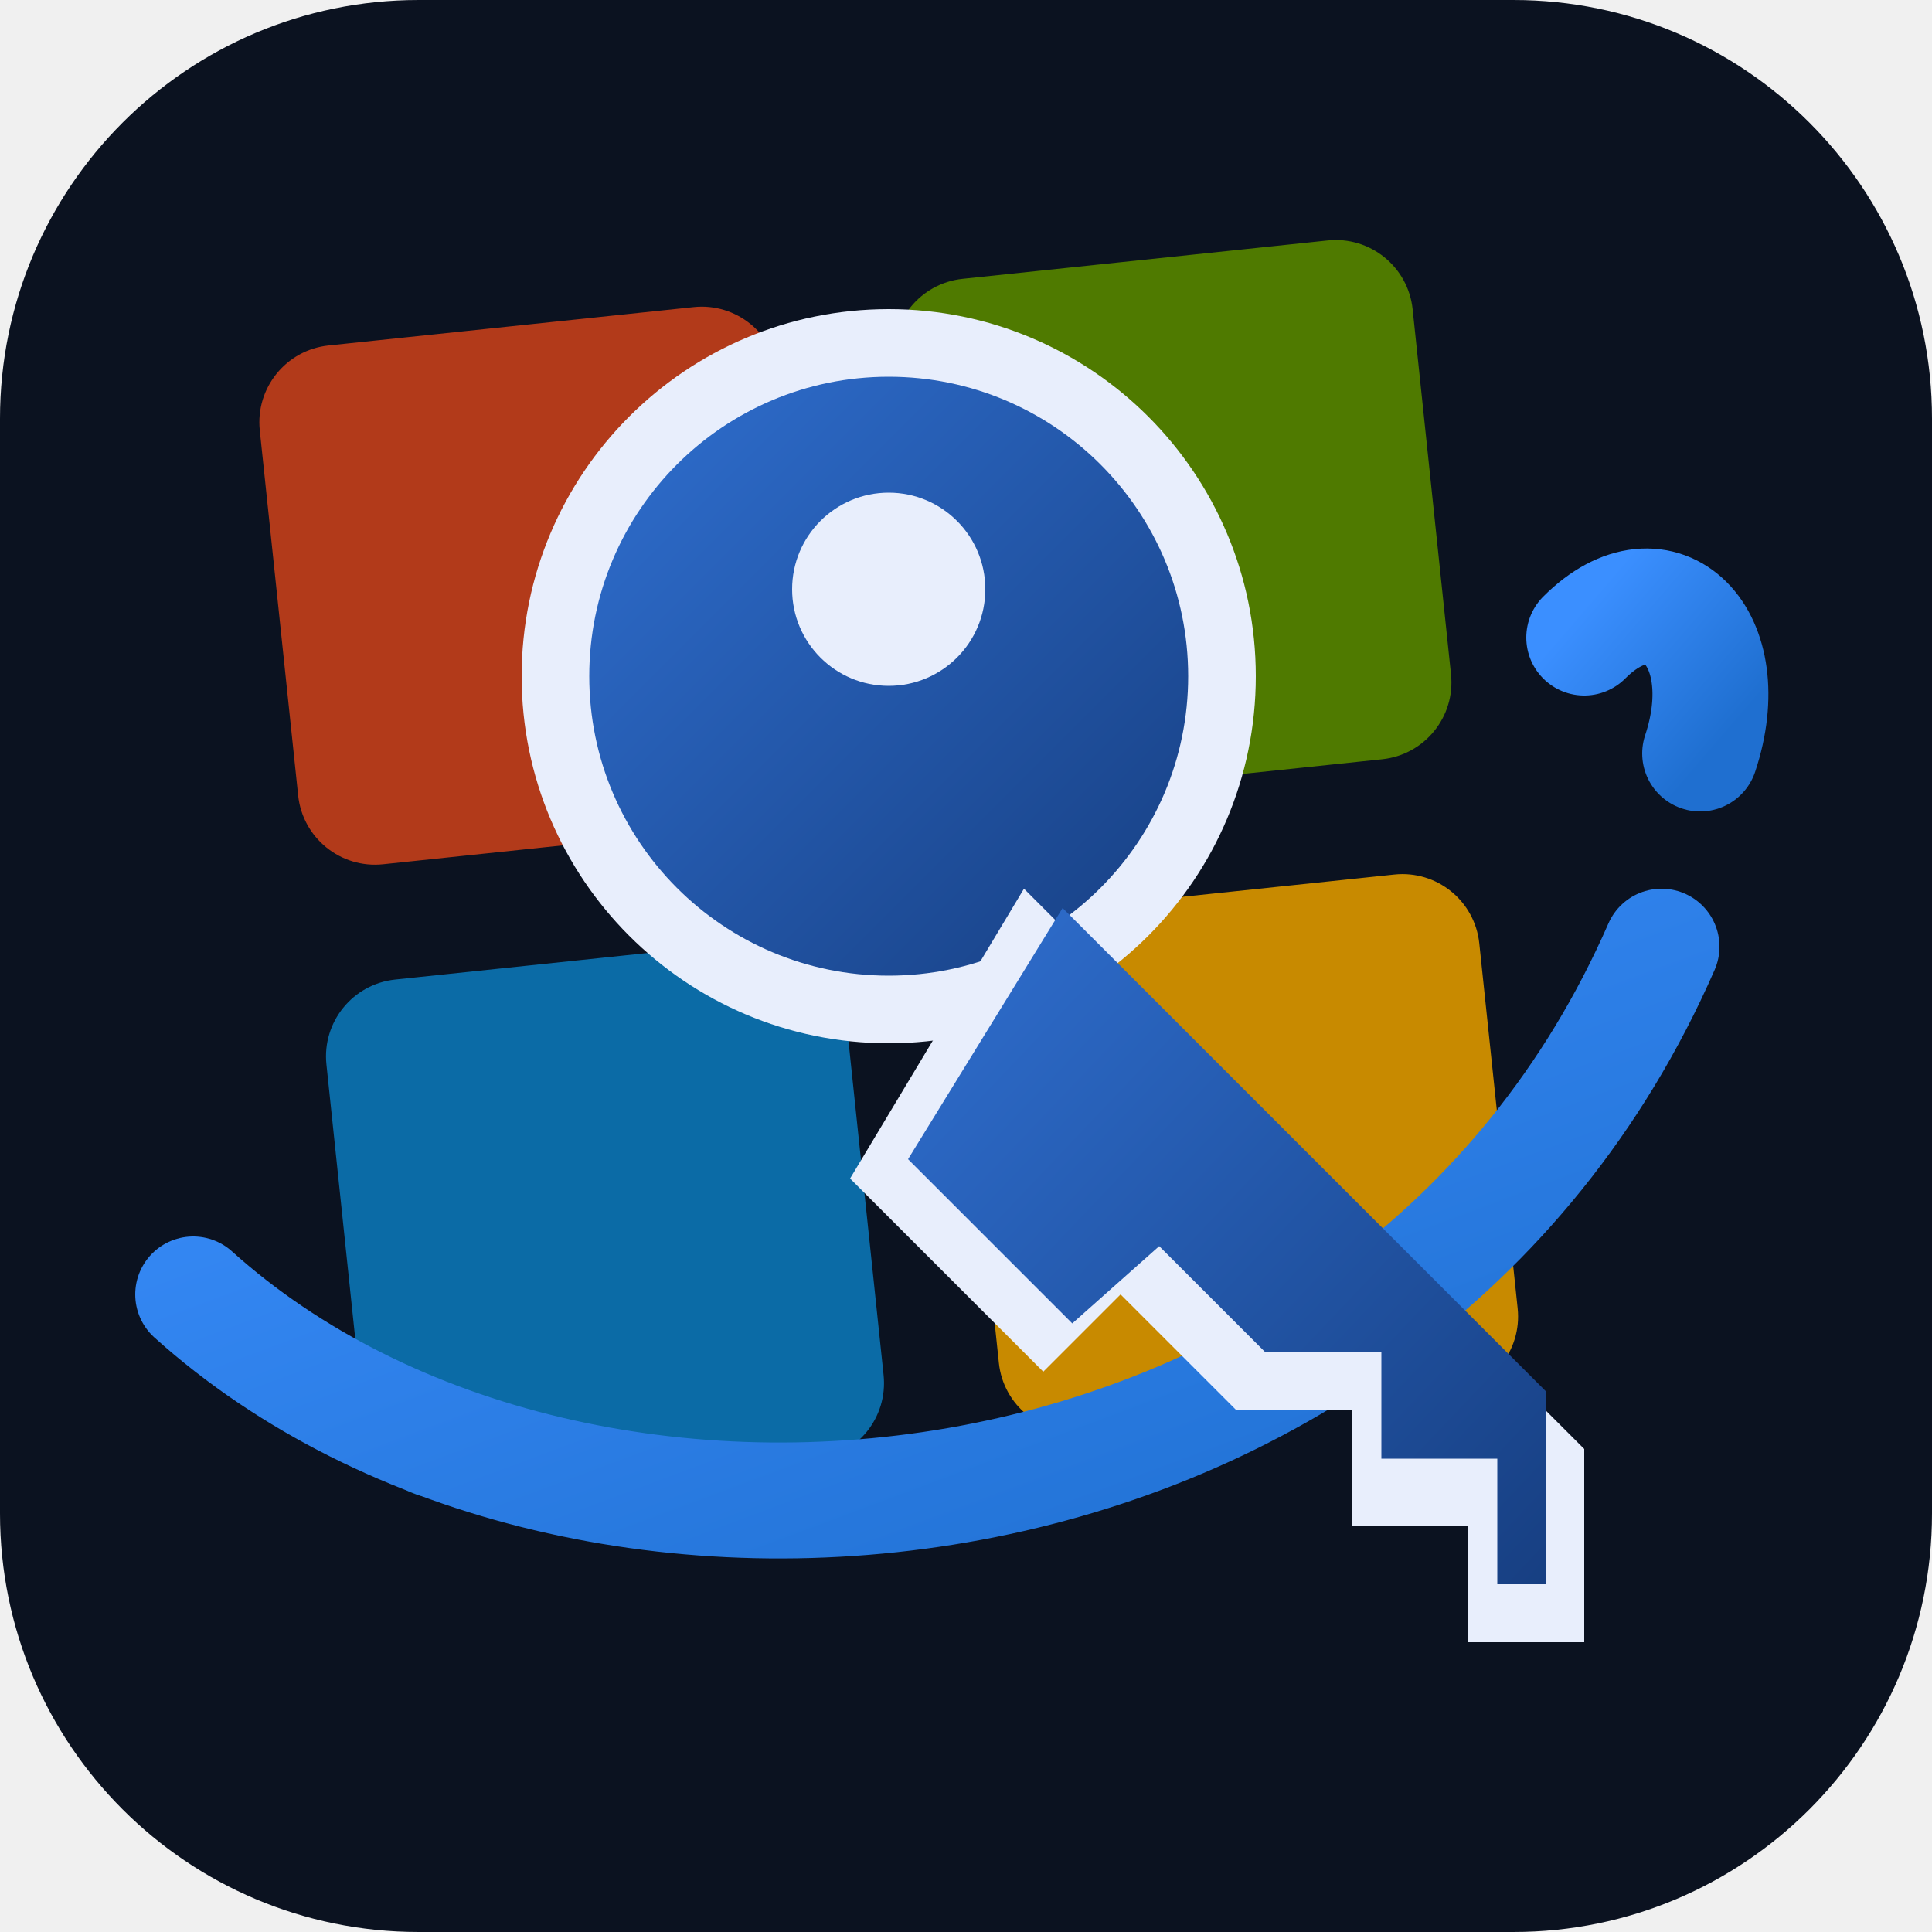
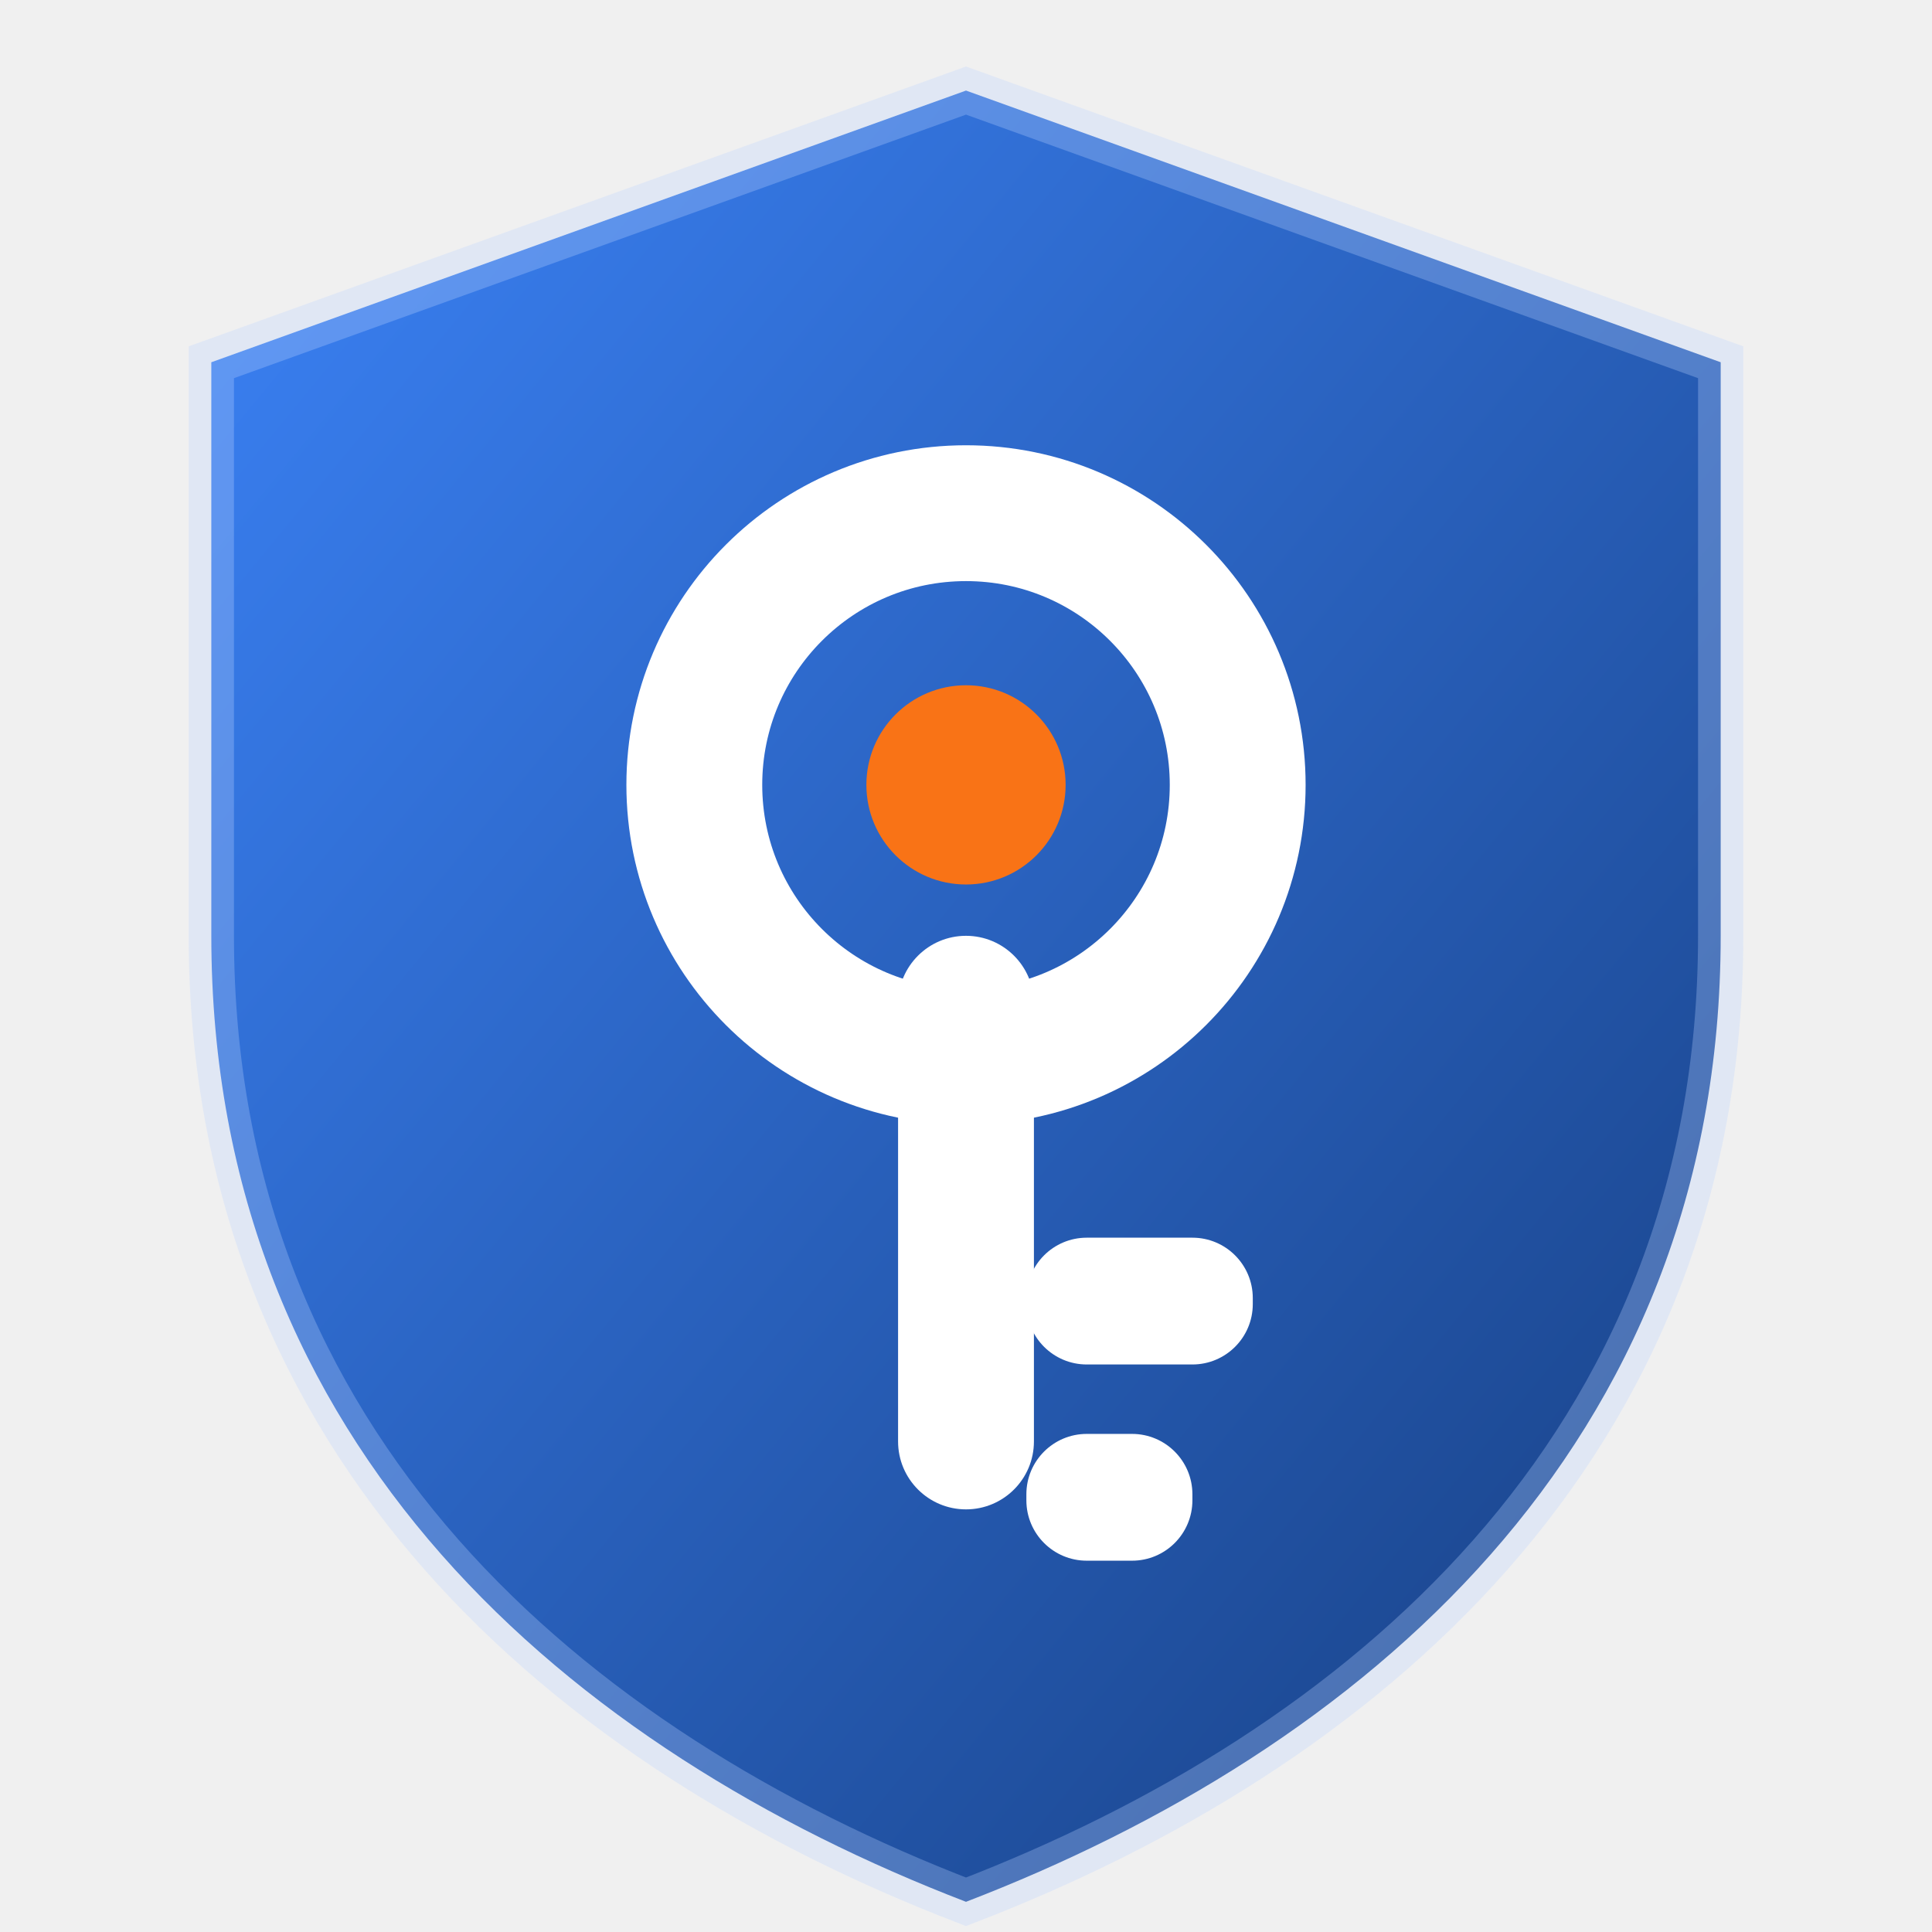
- <svg xmlns="http://www.w3.org/2000/svg" viewBox="0 0 120 120">
-   <rect width="120" height="120" rx="26" fill="#0b1220" />
+ <svg xmlns="http://www.w3.org/2000/svg" viewBox="0 0 64 64">
  <defs>
-     <linearGradient id="keyGrad" x1="0%" y1="0%" x2="100%" y2="100%">
-       <stop offset="0%" stop-color="#2f6fd0" />
-       <stop offset="100%" stop-color="#173f82" />
-     </linearGradient>
-     <linearGradient id="swooshGrad" x1="0%" y1="0%" x2="100%" y2="100%">
-       <stop offset="0%" stop-color="#3b8fff" />
-       <stop offset="100%" stop-color="#1f6fd0" />
+     <linearGradient id="sh" x1="0" y1="0" x2="1" y2="1">
+       <stop offset="0" stop-color="#3b82f6" />
+       <stop offset="1" stop-color="#173f82" />
    </linearGradient>
  </defs>
-   <g transform="translate(60 60) scale(1.2) translate(-64 -61)">
-     <g transform="rotate(-6 60 56)">
-       <rect x="30" y="26" width="27" height="27" rx="4" fill="#B23A1A" />
-       <rect x="63" y="26" width="27" height="27" rx="4" fill="#4F7A00" />
-       <rect x="30" y="59" width="27" height="27" rx="4" fill="#0B6BA6" />
-       <rect x="63" y="59" width="27" height="27" rx="4" fill="#C88A00" />
-     </g>
-     <path d="M24 78 C 44 96, 86 92, 100 60" fill="none" stroke="url(#swooshGrad)" stroke-width="6" stroke-linecap="round" />
-     <path d="M96 44 C 100 40, 104 44, 102 50" fill="none" stroke="url(#swooshGrad)" stroke-width="6" stroke-linecap="round" />
-     <circle cx="60" cy="46" r="19" fill="#e8eefc" />
-     <circle cx="60" cy="46" r="15.5" fill="url(#keyGrad)" />
-     <circle cx="60" cy="41.5" r="5" fill="#e8eefc" />
-     <path d="M67 57 L96 86 L96 96 L90 96 L90 90 L84 90 L84 84 L78 84 L72 78 L68 82 L58 72 Z" fill="#e8eefc" />
-     <path d="M69 58 L94 83 L94 93 L91.5 93 L91.5 86.5 L85.5 86.5 L85.5 81 L79.5 81 L74 75.5 L69.5 79.5 L61 71 Z" fill="url(#keyGrad)" />
-   </g>
+   <path d="M32 3 L57 12 V31 C57 48 45 58 32 63 C19 58 7 48 7 31 V12 Z" fill="url(#sh)" />
+   <path d="M32 3 L57 12 V31 C57 48 45 58 32 63 C19 58 7 48 7 31 V12 Z" fill="none" stroke="#bcd4ff" stroke-opacity="0.3" stroke-width="1.5" />
+   <circle cx="32" cy="26" r="9" fill="none" stroke="#ffffff" stroke-width="4.5" />
+   <circle cx="32" cy="26" r="3.3" fill="#f97316" />
+   <rect x="29.75" y="31" width="4.5" height="19" rx="2.25" fill="#ffffff" />
+   <rect x="34" y="41" width="7.5" height="4.2" rx="2" fill="#ffffff" />
+   <rect x="34" y="47.5" width="5.5" height="4.2" rx="2" fill="#ffffff" />
</svg>
